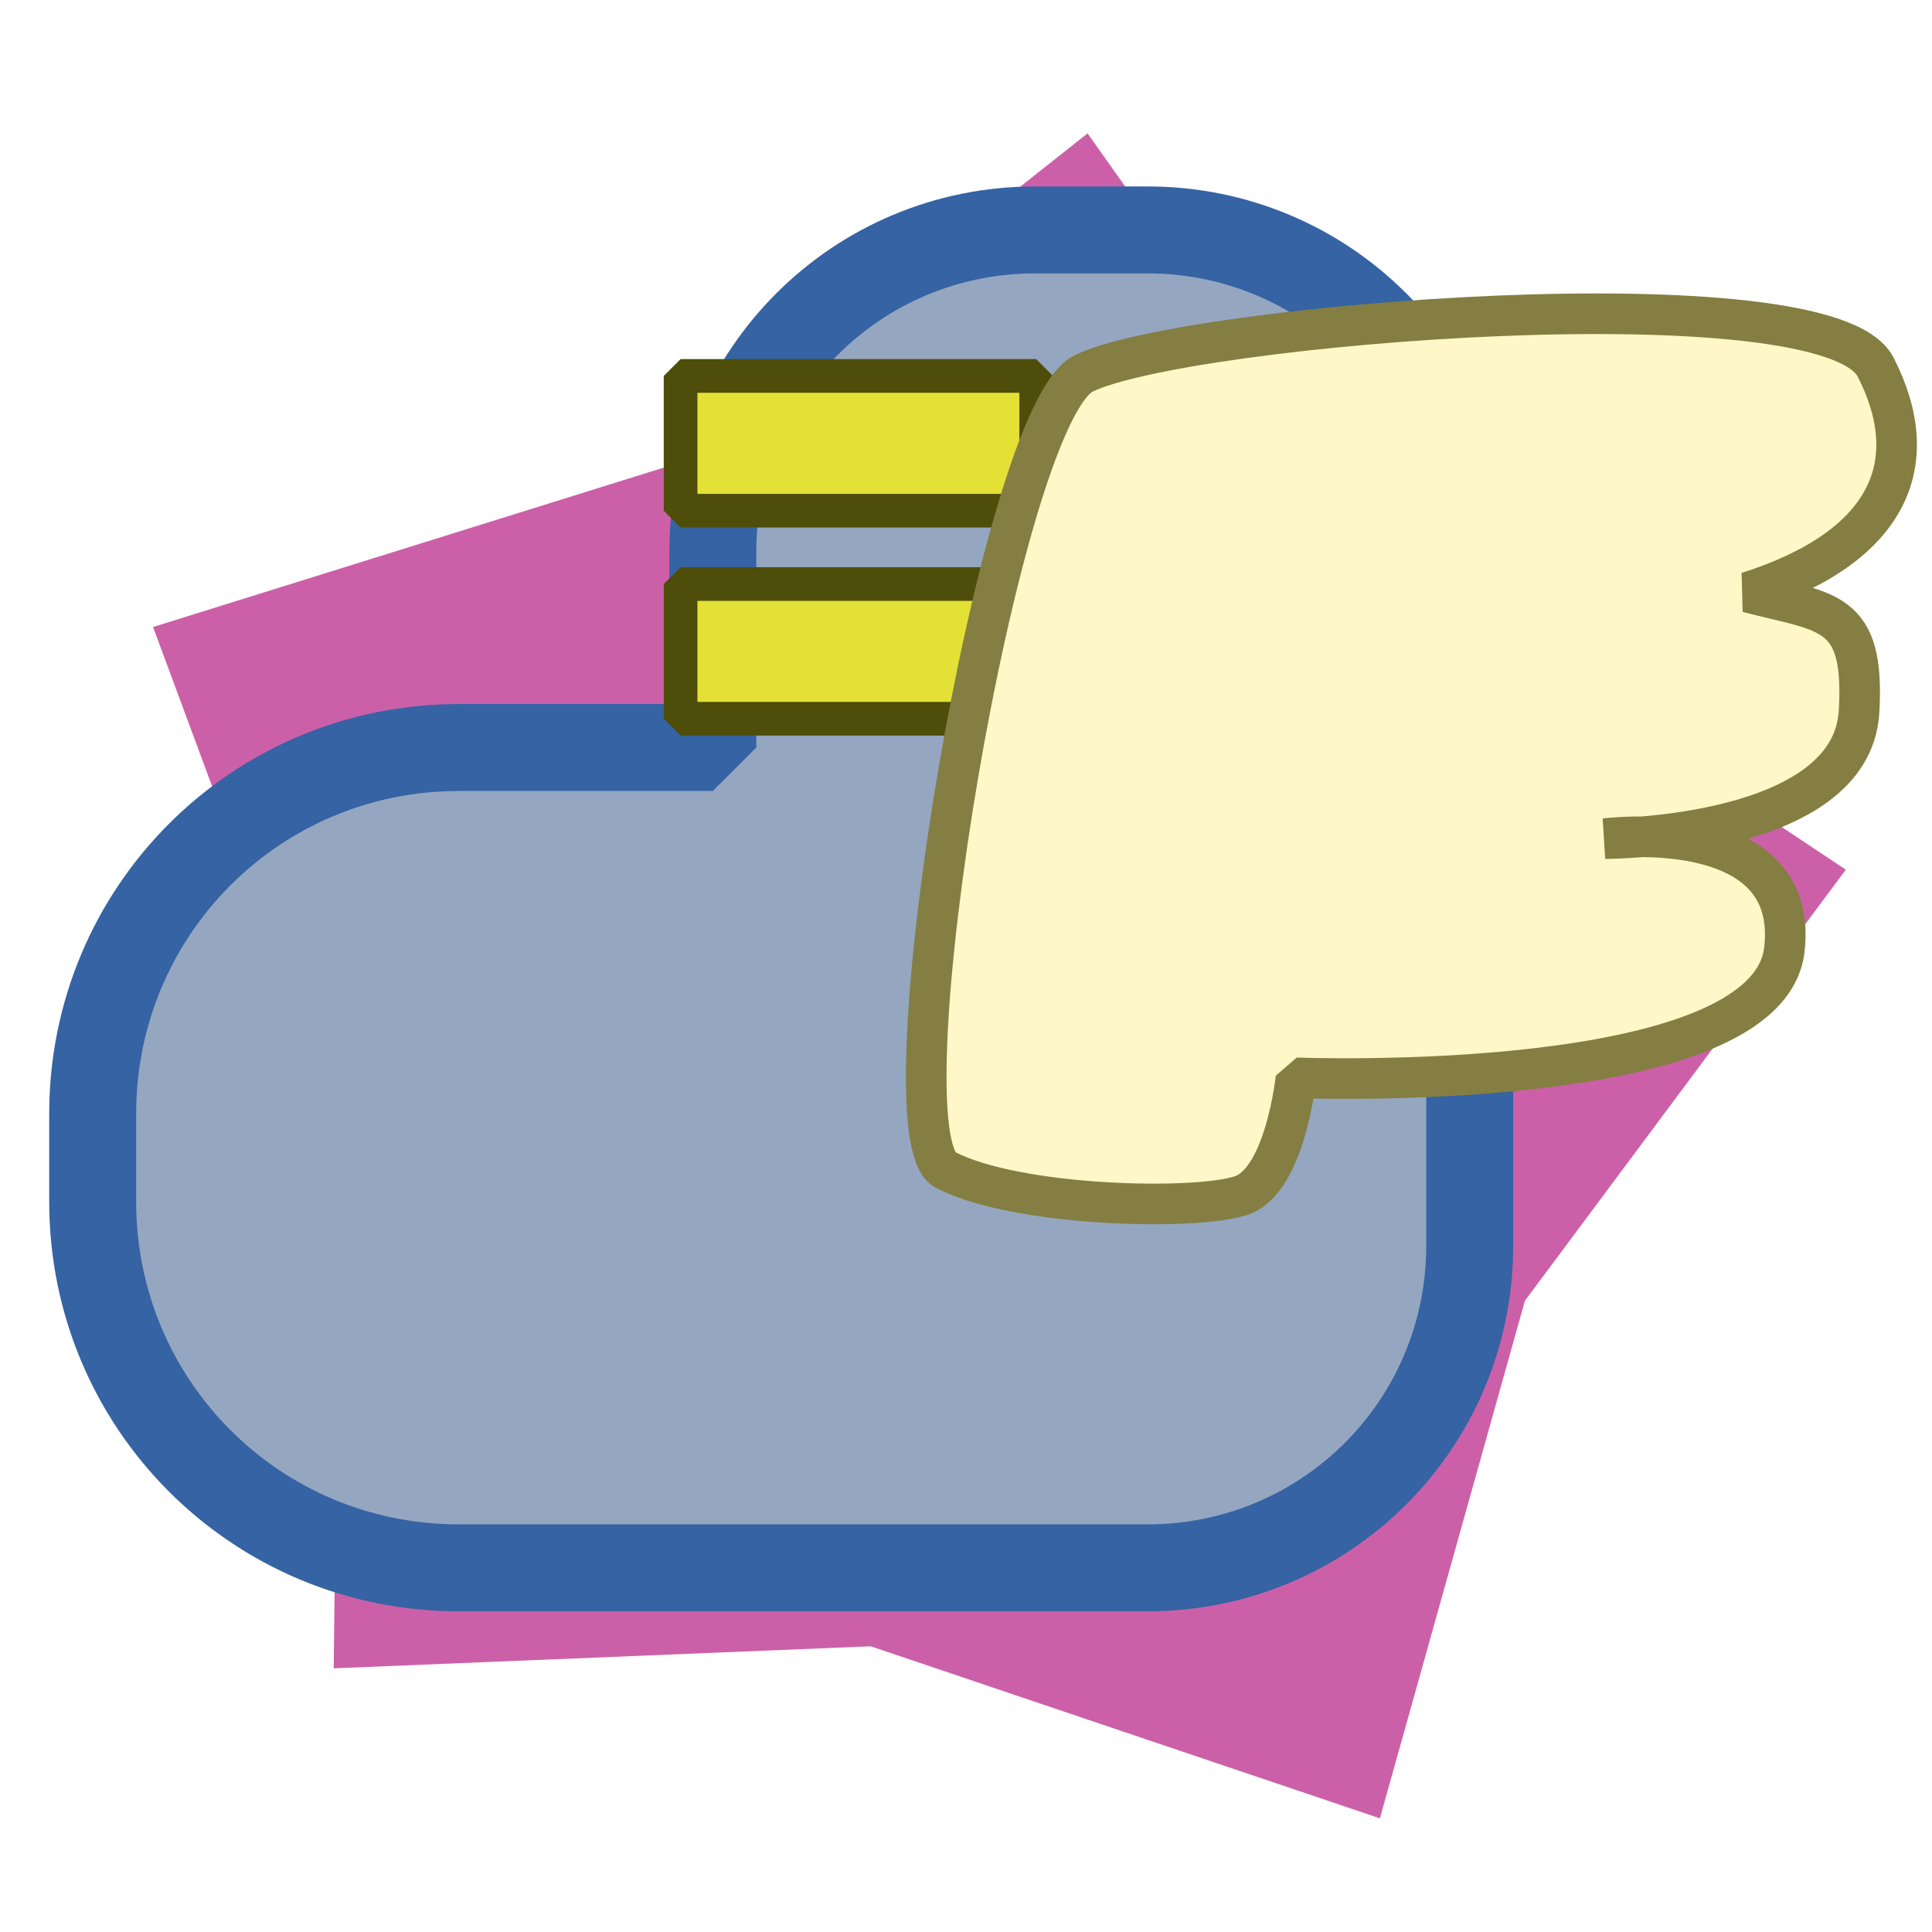
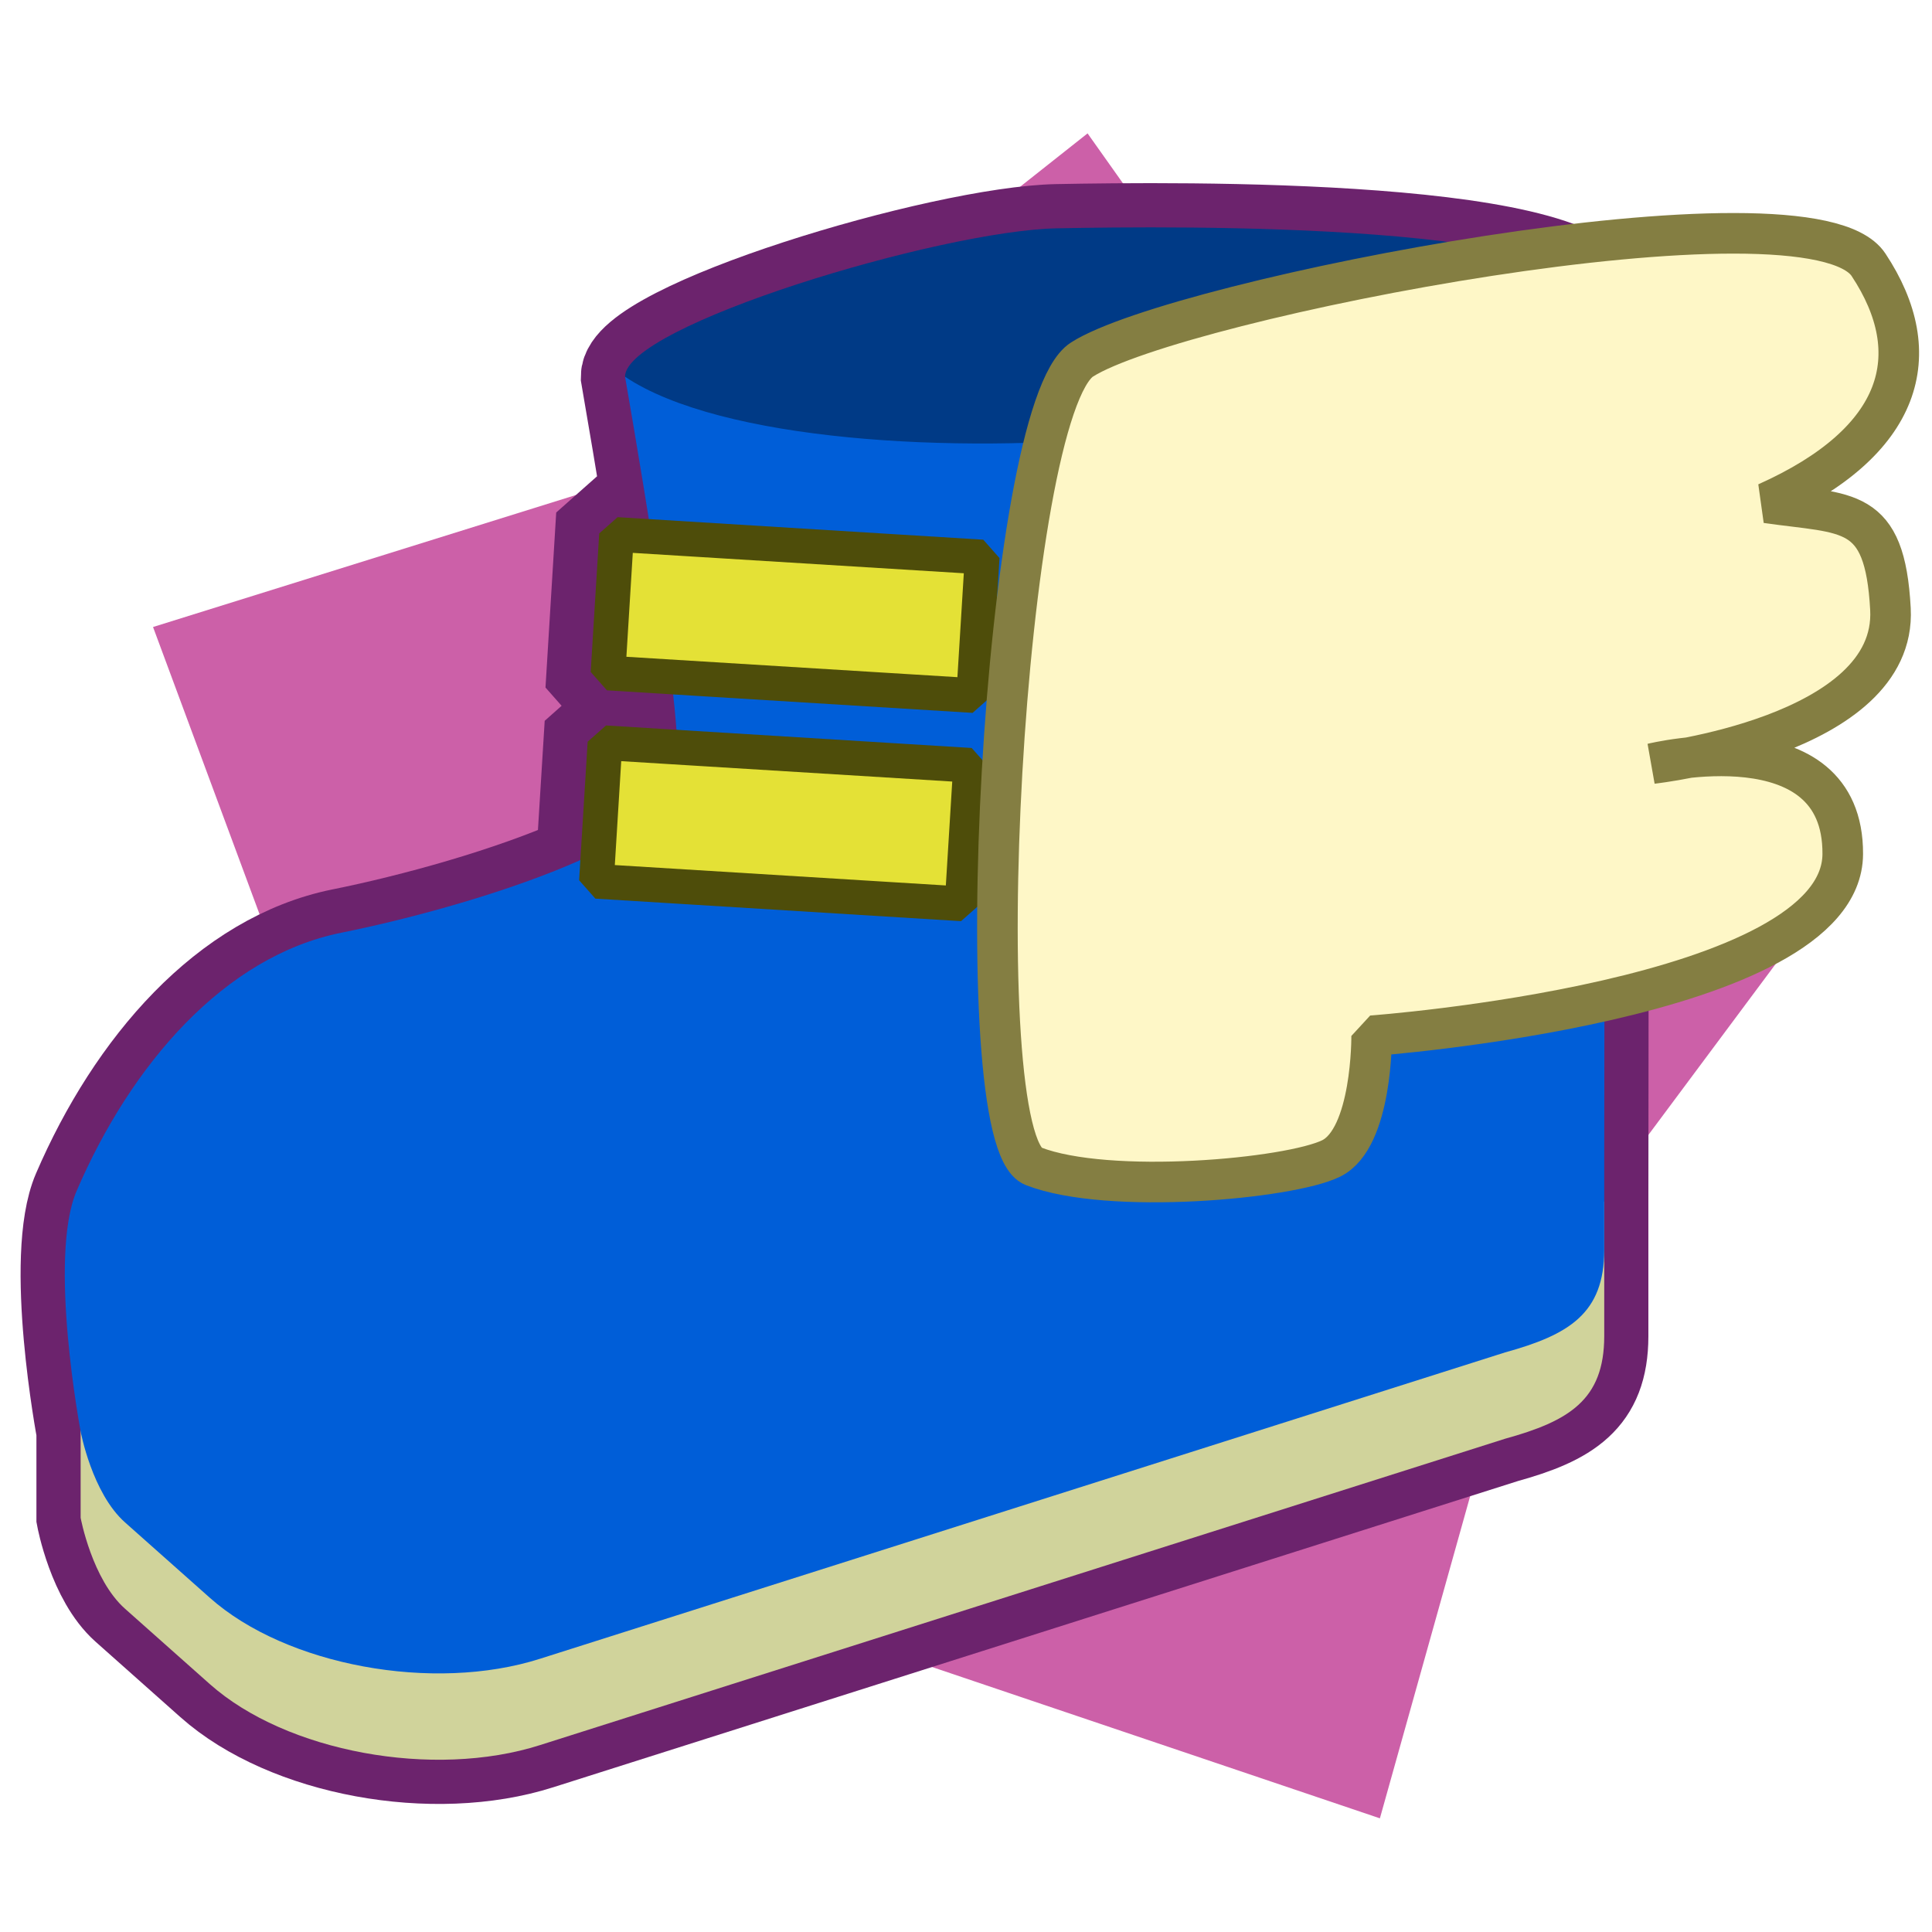
<svg xmlns="http://www.w3.org/2000/svg" width="54.638mm" height="54.638mm" viewBox="0 0 54.638 54.638" version="1.1" id="svg1" xml:space="preserve">
  <defs id="defs1" />
  <g id="layer1" transform="translate(-12.05396,-45.93886)">
    <path style="fill:#cc60a8;fill-opacity:1;stroke-width:1.5" id="path3" d="m 21.667,77.922 -5.285,-14.251 14.509,-4.529 11.92,-9.431 8.791,12.4 12.653,8.423 -9.076,12.192 -4.101,14.636 -14.4,-4.865 -15.187,0.623 z" />
-     <path id="rect1" style="fill:#95a6c0;fill-opacity:1;stroke:#3563a3;stroke-width:2.459;stroke-linejoin:bevel;stroke-opacity:1" d="m 41.328,52.441 c -5.049,0 -9.115,4.065 -9.115,9.114 v 5.524 h -7.181 c -5.738,0 -10.357,4.619 -10.357,10.357 v 2.486 c 0,5.738 4.619,10.357 10.357,10.357 h 16.296 1.933 0.01 1.233 c 5.049,0 9.115,-4.065 9.115,-9.115 V 79.923 77.437 61.555 c 0,-5.049 -4.065,-9.114 -9.115,-9.114 z" />
-     <g id="path4" style="opacity:1" transform="matrix(0.9526204,0,0,0.9526204,-1.364876,3.37279)">
-       <path style="baseline-shift:baseline;display:inline;overflow:visible;vector-effect:none;fill:#4084ec;stroke-linejoin:bevel;enable-background:accumulate;stop-color:#000000;stop-opacity:1" d="M 34.291,57.844 H 44.848" id="path8" />
-       <path style="baseline-shift:baseline;display:inline;overflow:visible;vector-effect:none;fill:#e4e136;stroke:#4e4d0a;stroke-linejoin:bevel;stroke-opacity:1;enable-background:accumulate;stop-color:#000000;stop-opacity:1" d="m 34.291,55.844 v 4 h 10.557 v -4 z" id="path9" />
+     <path id="path17" style="fill:none;fill-opacity:1;stroke:#6c236d;stroke-width:2.5;stroke-dasharray:none;stroke-opacity:1" d="M 41.948 52.395 C 38.644 52.46 29.73 55.148 29.73 56.592 C 29.931 57.757 30.172 59.173 30.402 60.619 L 29.52 60.564 L 29 61.025 L 28.76 64.943 L 29.219 65.463 L 31.092 65.578 C 31.13 65.935 31.161 66.27 31.185 66.577 L 29.193 66.455 L 28.674 66.916 L 28.467 70.263 C 26.446 71.164 23.716 71.912 21.705 72.317 C 18.401 72.983 15.763 76.037 14.222 79.615 C 13.406 81.509 14.334 86.42 14.334 86.42 L 14.334 88.862 C 14.334 88.862 14.656 90.605 15.589 91.435 L 17.986 93.566 C 20.144 95.484 24.31 96.254 27.326 95.291 L 54.616 86.628 C 56.42 86.129 57.418 85.531 57.421 83.732 L 57.421 81.305 C 57.421 81.3 57.421 81.296 57.421 81.291 C 57.421 81.276 57.421 81.26 57.421 81.245 L 57.421 79.921 L 57.421 79.921 C 57.421 73.3 57.46 60.937 57.46 54.648 L 57.46 54.641 C 57.46 52.19 45.251 52.331 41.948 52.395 z " />
+     <g id="g17" transform="matrix(1.030205,0,0,1.030205,-2.151032,-4.936137)">
+       <path style="fill:#003a86;fill-opacity:1;stroke:none;stroke-width:5.598;stroke-dasharray:none;stroke-opacity:1" d="m 30.946,59.725 c 0,-1.402 8.653,-4.011 11.859,-4.074 3.207,-0.063 15.058,-0.199 15.058,2.18 0,2.379 -7.859,7.66 -11.883,7.691 -4.024,0.031 -9.117,-0.409 -10.783,-0.975 -1.666,-0.566 -4.252,-4.823 -4.252,-4.823 z" id="path13" />
+       <path id="rect2" style="fill:#d0d39b;fill-opacity:1;stroke:none;stroke-width:1.226;stroke-opacity:1" d="m 16.002,87.269 v 3.779 c 0,0 0.312,1.692 1.219,2.498 l 2.327,2.068 c 2.094,1.862 6.138,2.609 9.067,1.674 l 26.489,-8.409 c 1.752,-0.484 2.72,-1.065 2.723,-2.811 v -3.699 z" />
+       <path id="path12" style="fill:#005ed8;fill-opacity:1;stroke:none;stroke-width:1.226;stroke-opacity:1" d="m 57.864,57.83 c -2.166,2.838 -8.048,3.018 -12.952,3.521 -4.904,0.503 -11.33,0.139 -13.965,-1.626 0.603,3.485 1.572,9.304 1.446,11.064 -0.126,1.76 -5.778,3.502 -9.236,4.199 -3.207,0.647 -5.768,3.611 -7.264,7.085 -0.792,1.839 0.109,6.605 0.109,6.605 0,0 0.312,1.692 1.219,2.498 l 2.327,2.068 c 2.094,1.862 6.138,2.609 9.067,1.674 l 26.489,-8.409 c 1.752,-0.484 2.72,-1.065 2.723,-2.811 -0.005,-5.953 0.038,-19.316 0.038,-25.869 z" />
+       <g id="path5" style="opacity:1;stroke:#4e4d0a;stroke-opacity:1" transform="matrix(0.9508176,0.05857959,-0.05857959,0.9508176,1.742083,3.076198)">
+         <path style="baseline-shift:baseline;display:inline;overflow:visible;vector-effect:none;fill:#4084ec;stroke:#4e4d0a;stroke-linejoin:bevel;stroke-opacity:1;enable-background:accumulate;stop-color:#000000;stop-opacity:1" d="M 34.291,64.021 H 44.848" id="path6" />
+         <path style="baseline-shift:baseline;display:inline;overflow:visible;vector-effect:none;fill:#e4e136;stroke:#4e4d0a;stroke-linejoin:bevel;stroke-opacity:1;enable-background:accumulate;stop-color:#000000;stop-opacity:1" d="m 34.291,62.021 v 4 h 10.557 v -4 z" id="path7" />
+       </g>
+       <g id="g16" style="opacity:1;stroke:#4e4d0a;stroke-opacity:1" transform="matrix(0.9508176,0.05857959,-0.05857959,0.9508176,1.424426,8.794029)">
+         <path style="baseline-shift:baseline;display:inline;overflow:visible;vector-effect:none;fill:#4084ec;stroke:#4e4d0a;stroke-linejoin:bevel;stroke-opacity:1;enable-background:accumulate;stop-color:#000000;stop-opacity:1" d="M 34.291,64.021 H 44.848" id="path15" />
+         <path style="baseline-shift:baseline;display:inline;overflow:visible;vector-effect:none;fill:#e4e136;stroke:#4e4d0a;stroke-linejoin:bevel;stroke-opacity:1;enable-background:accumulate;stop-color:#000000;stop-opacity:1" d="m 34.291,62.021 v 4 h 10.557 v -4 z" id="path16" />
+       </g>
    </g>
-     <g id="path5" style="opacity:1;stroke:#4e4d0a;stroke-opacity:1" transform="matrix(0.9526204,0,0,0.9526204,-1.364876,3.37279)">
-       <path style="baseline-shift:baseline;display:inline;overflow:visible;vector-effect:none;fill:#4084ec;stroke:#4e4d0a;stroke-linejoin:bevel;stroke-opacity:1;enable-background:accumulate;stop-color:#000000;stop-opacity:1" d="M 34.291,64.021 H 44.848" id="path6" />
-       <path style="baseline-shift:baseline;display:inline;overflow:visible;vector-effect:none;fill:#e4e136;stroke:#4e4d0a;stroke-linejoin:bevel;stroke-opacity:1;enable-background:accumulate;stop-color:#000000;stop-opacity:1" d="m 34.291,62.021 v 4 h 10.557 v -4 z" id="path7" />
-     </g>
-     <path style="fill:#fef7c7;fill-opacity:1;stroke:#847e42;stroke-width:1.148;stroke-linejoin:bevel;stroke-dasharray:none;stroke-opacity:1" d="m 42.697,56.501 c 2.868,-1.408 21.019,-2.879 22.4,-0.182 1.381,2.697 0.425,5.082 -3.615,6.37 2.249,0.586 3.317,0.447 3.147,3.375 -0.21,3.6 -7.178,3.591 -7.178,3.591 0,0 5.52,-0.71 5.065,3.146 -0.489,4.14 -13.812,3.619 -13.812,3.619 0,0 -0.296,2.879 -1.525,3.321 -1.23,0.441 -6.37,0.339 -8.393,-0.72 -1.865,-0.977 1.533,-21.351 3.912,-22.519 z" id="path10" />
+     <path style="fill:#fef7c7;fill-opacity:1;stroke:#847e42;stroke-width:1.148;stroke-linejoin:bevel;stroke-dasharray:none;stroke-opacity:1" d="m 42.656,56.105 c 2.693,-1.719 20.567,-5.205 22.24,-2.679 1.673,2.526 0.989,5.003 -2.882,6.734 2.3,0.331 3.346,0.074 3.503,3.003 0.193,3.6 -6.733,4.369 -6.733,4.369 0,0 5.407,-1.321 5.384,2.562 -0.024,4.169 -13.323,5.137 -13.323,5.137 0,0 0.027,2.894 -1.146,3.47 -1.173,0.576 -6.293,1.047 -8.421,0.22 C 39.316,78.157 40.422,57.531 42.656,56.105 Z" id="path10" />
  </g>
</svg>
